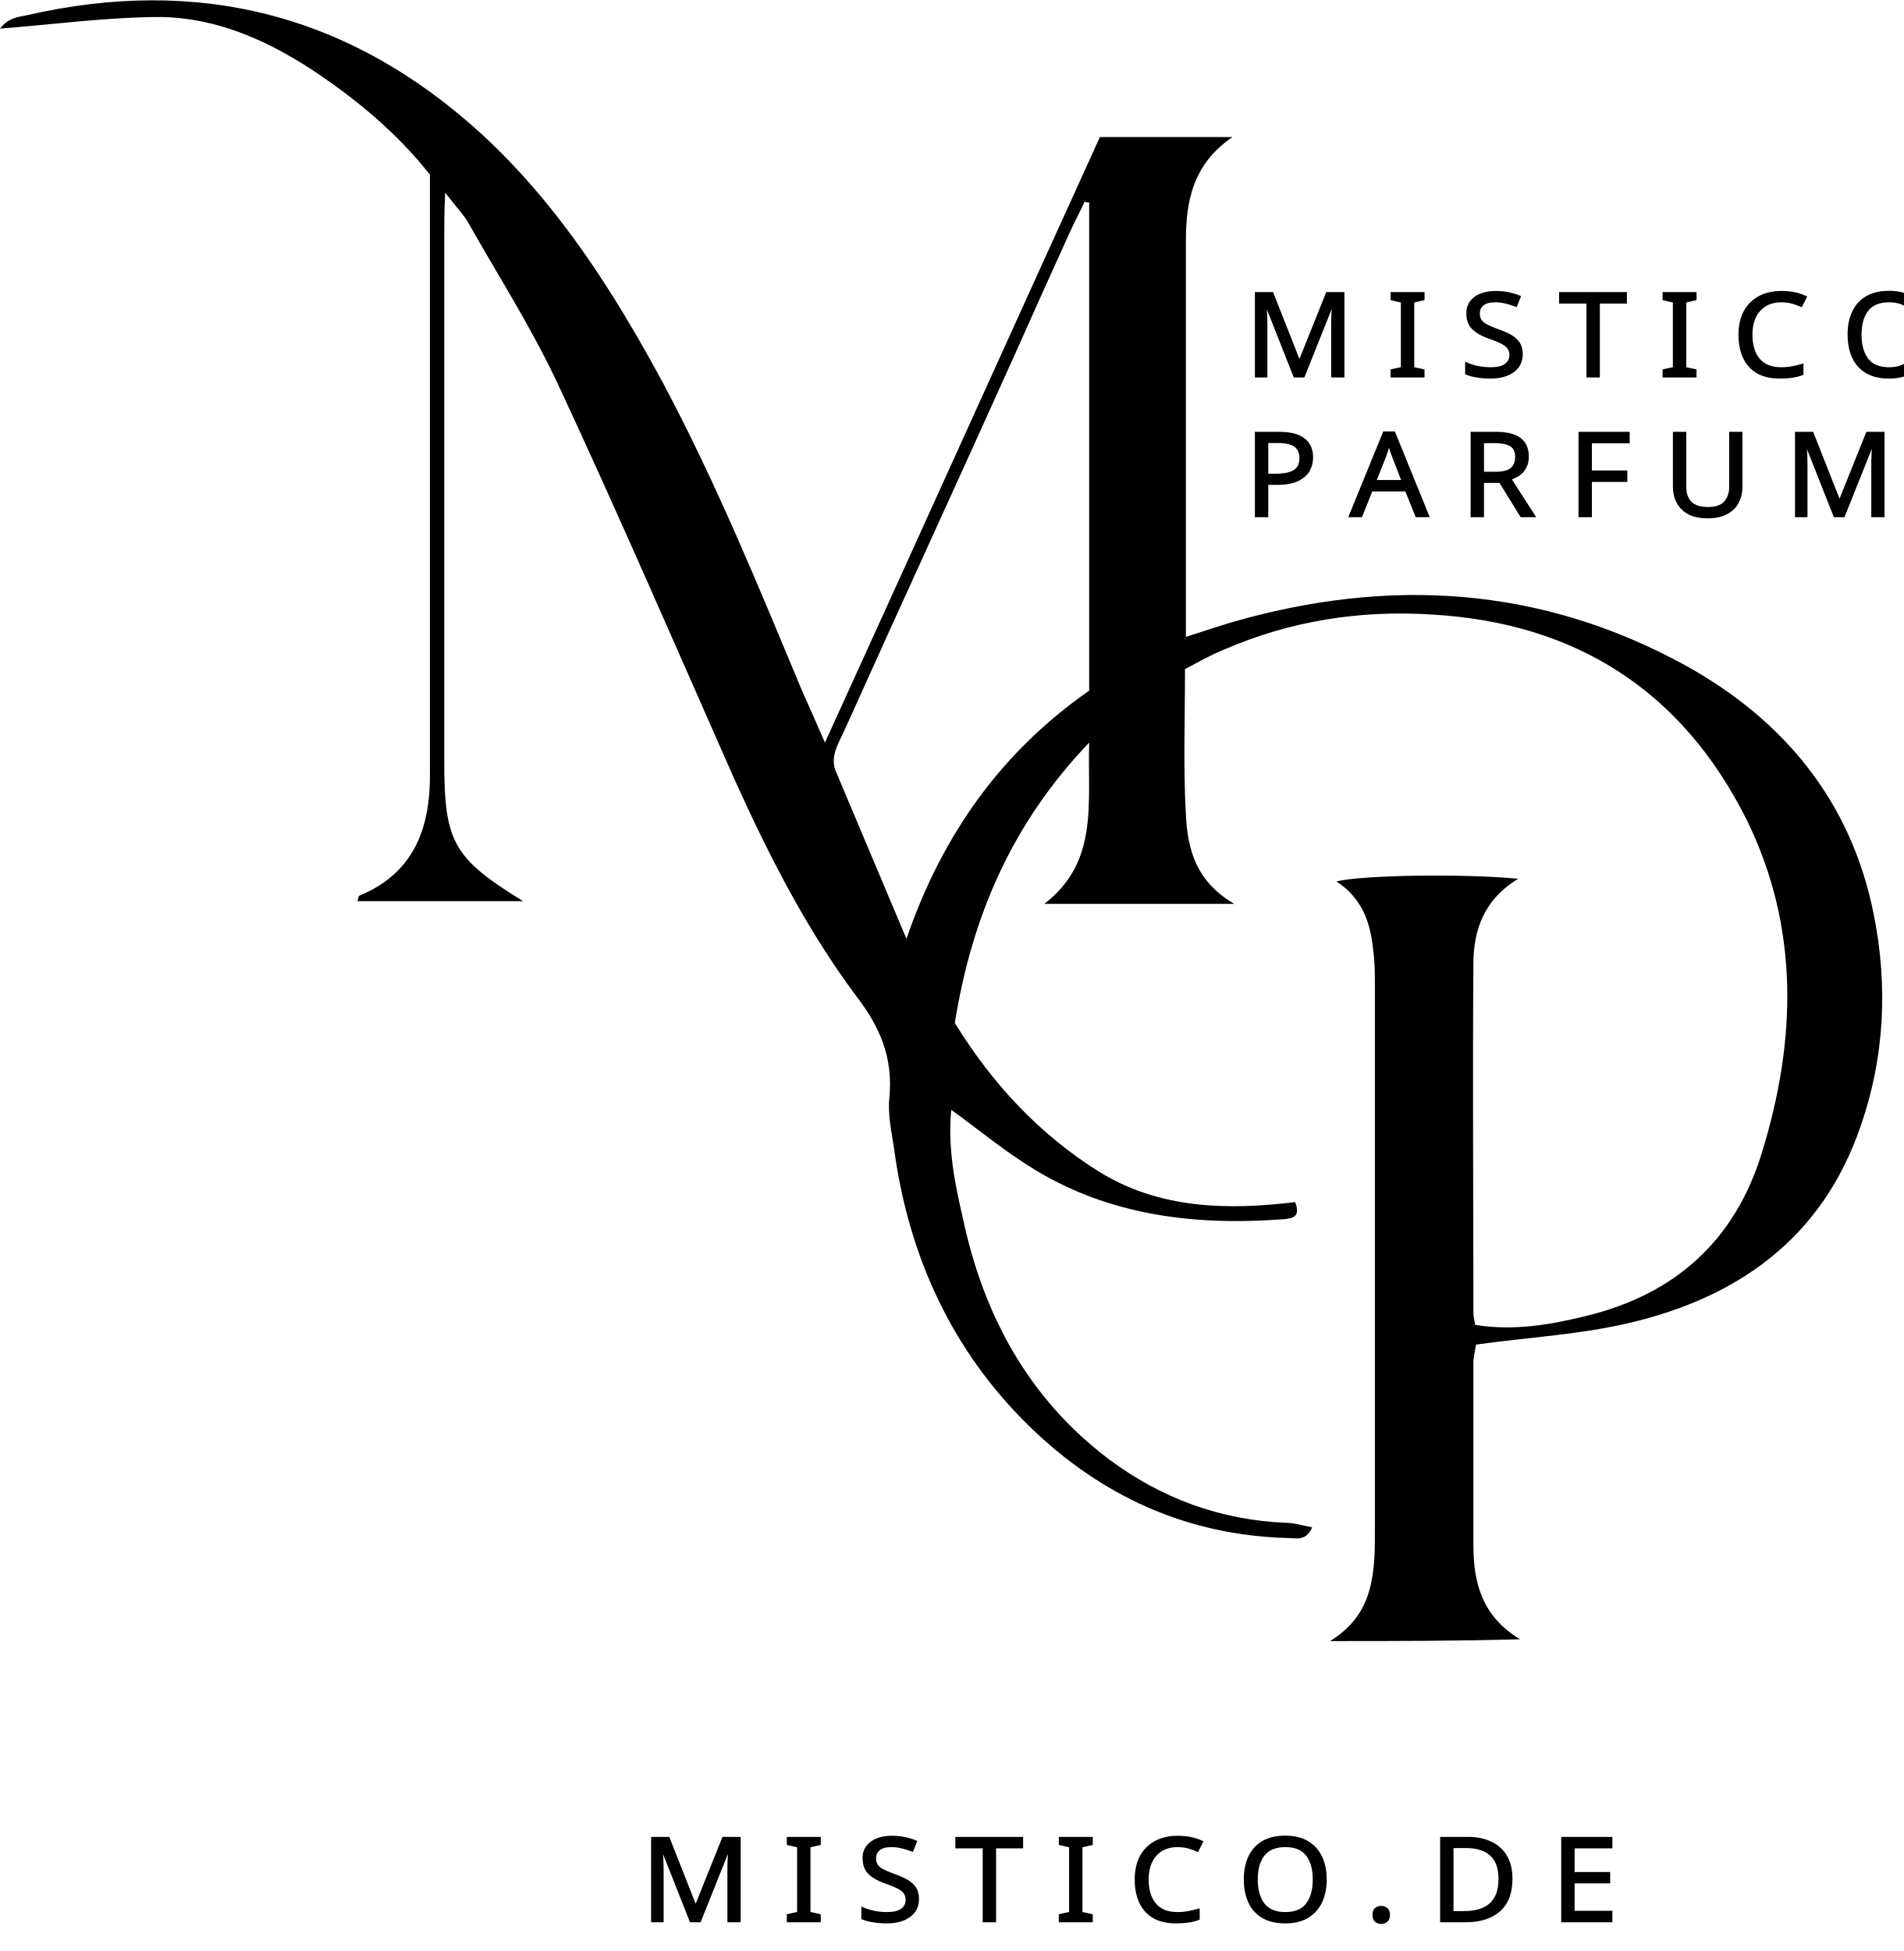
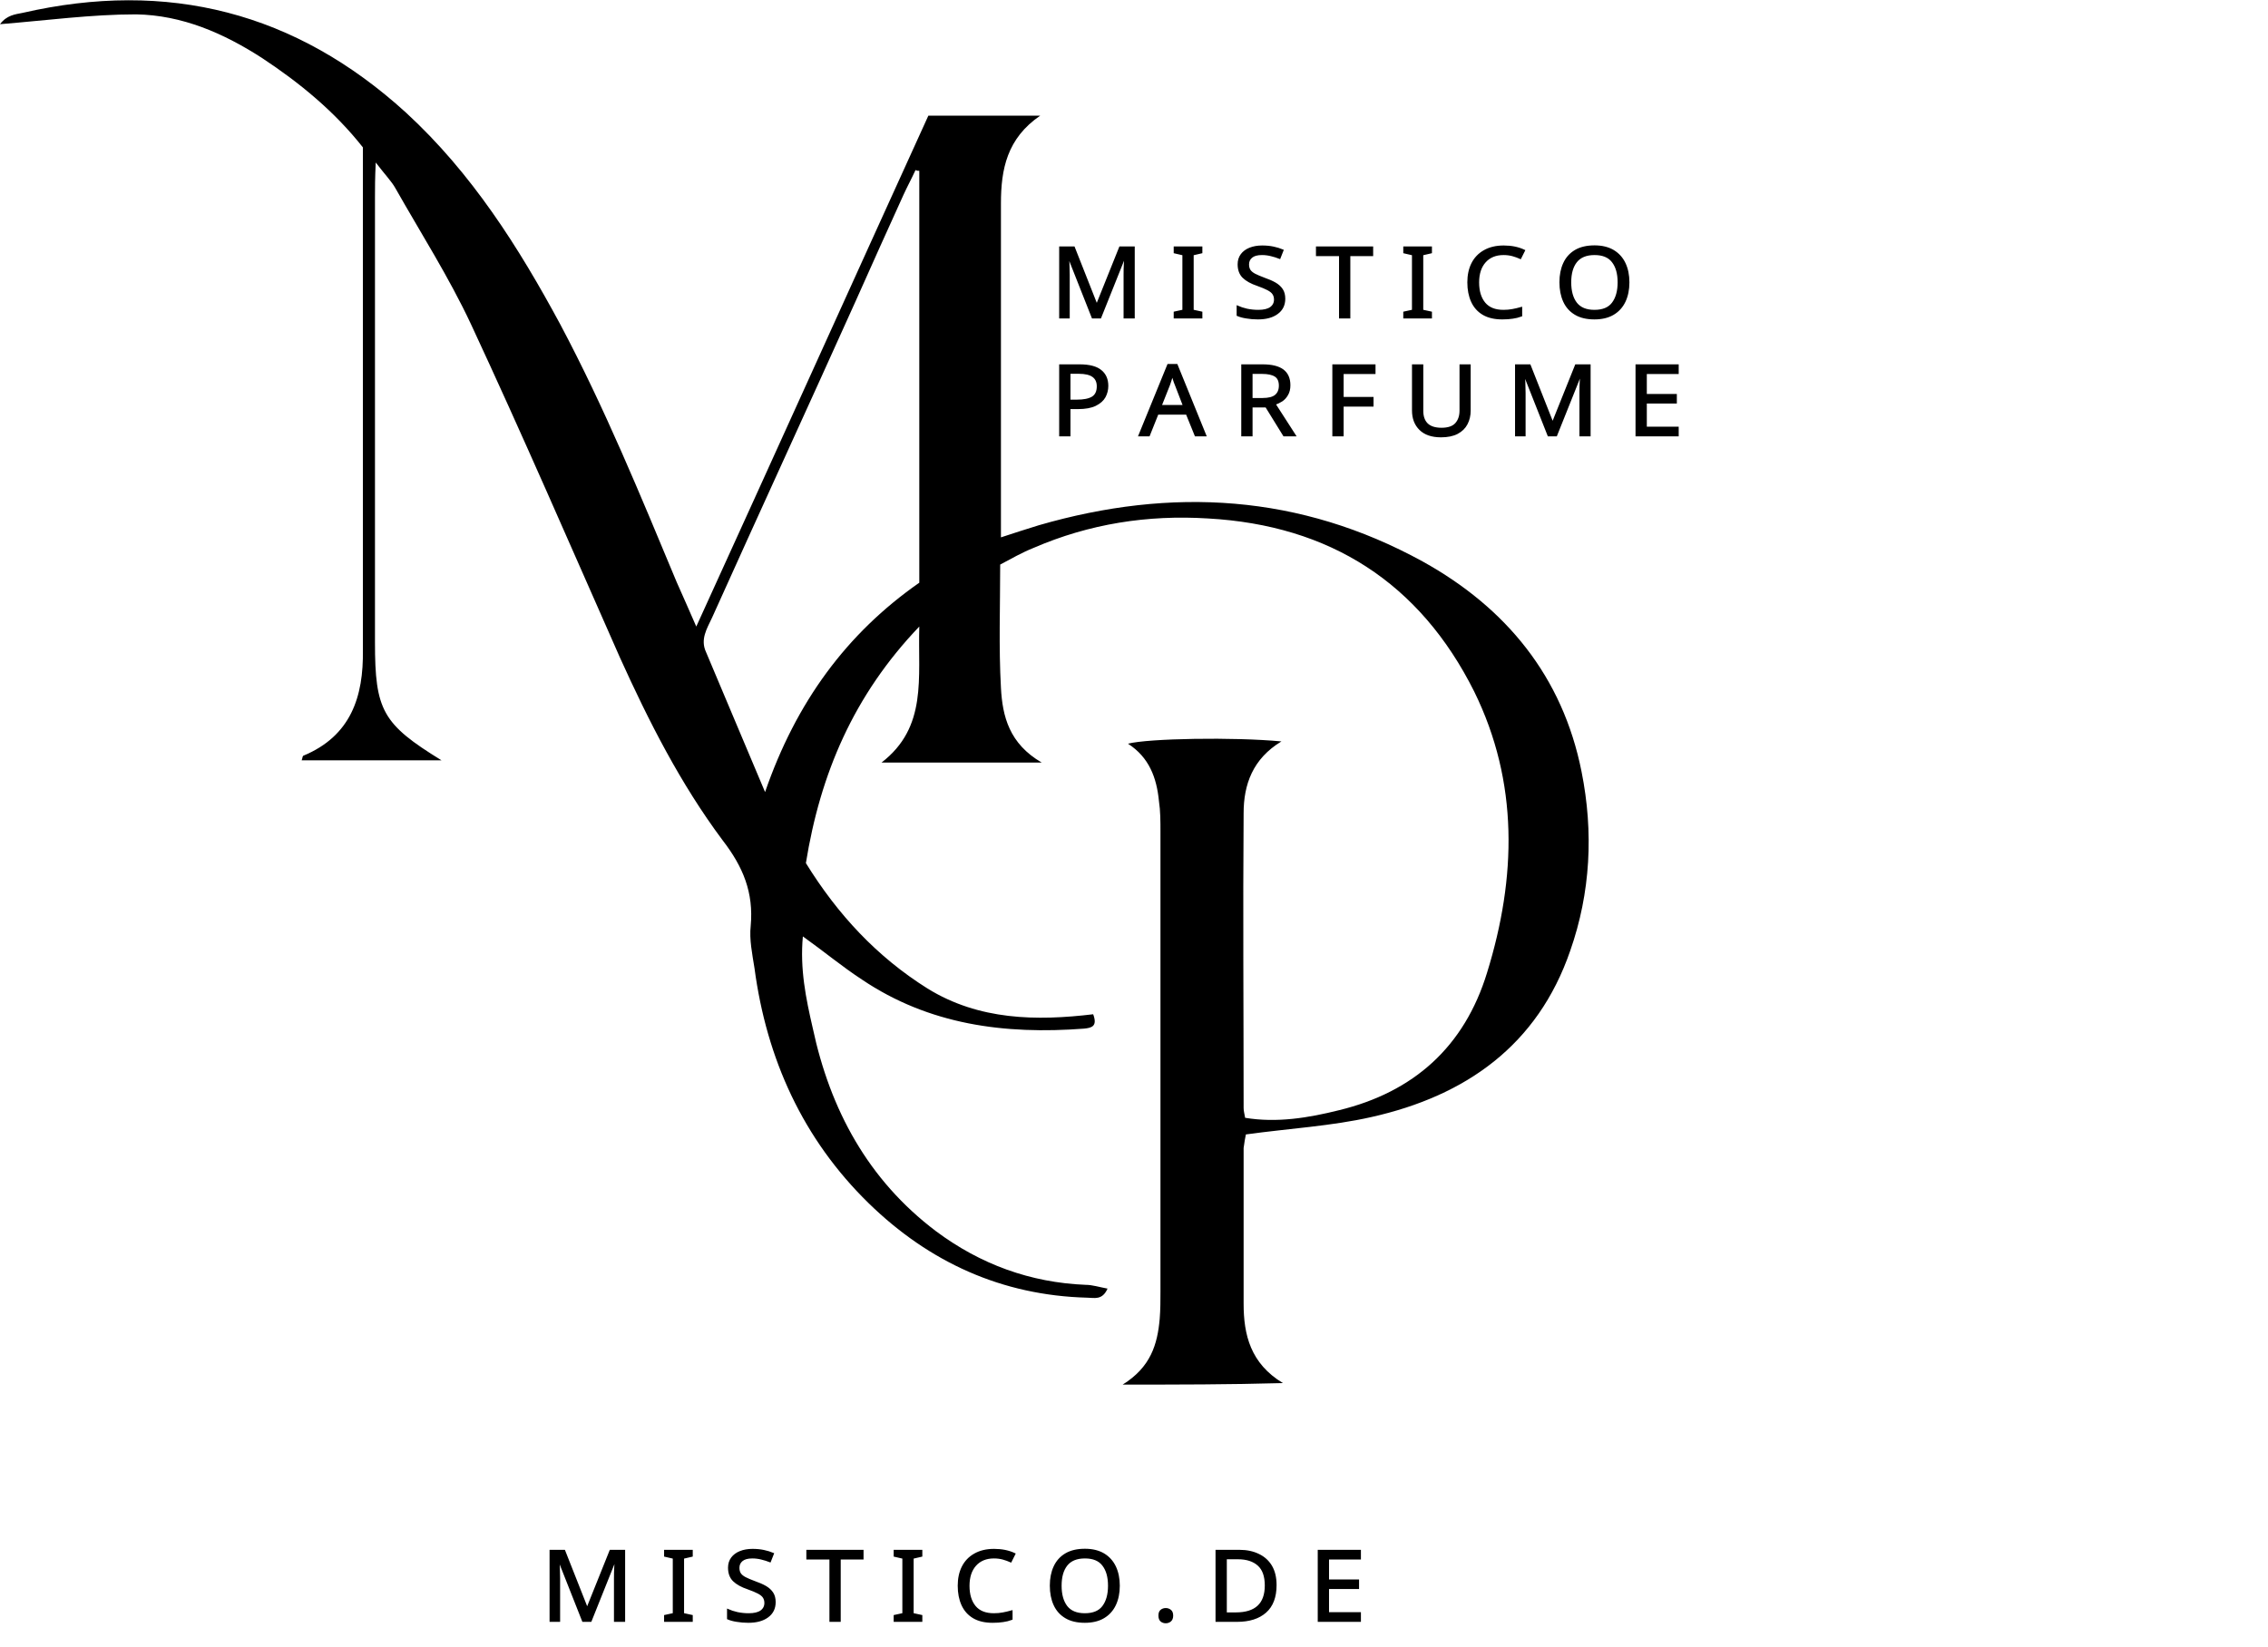
- <svg xmlns="http://www.w3.org/2000/svg" version="1.1" baseProfile="basic" id="Layer_1" x="0px" y="0px" viewBox="0 0 212.5 217.8" xml:space="preserve">
+ <svg xmlns="http://www.w3.org/2000/svg" version="1.1" baseProfile="basic" id="Layer_1" x="0px" y="0px" viewBox="0 0 300 217.8" xml:space="preserve" overflow="visible">
  <style type="text/css">
	.st0{stroke:#000000;stroke-width:0.25;}
	.st1{font-family:'MyriadPro-Regular';}
	.st2{font-size:13px;}
</style>
  <path d="M148.5,183.2c3.7-2.3,4.6-5.3,4.9-8.7c0.1-1.2,0.1-2.5,0.1-3.7c0-20.2,0-40.5,0-60.7c0-1.4,0-2.8-0.2-4.1  c-0.3-3.1-1.3-5.8-4.1-7.6c2.7-0.7,14-0.9,20.3-0.3c-3.8,2.3-5,5.7-5,9.5c-0.1,13,0,26,0,39c0,0.4,0.1,0.7,0.2,1.3  c4.2,0.7,8.4,0,12.4-1c9.9-2.4,16.6-8.4,19.6-18.2c3.9-12.6,4.2-25.2-1.7-37.2c-7.2-14.4-19.1-22-35.2-22.9  c-8-0.5-15.7,0.7-23.1,3.9c-1.5,0.6-2.9,1.4-4.4,2.2c0,5.6-0.2,10.9,0.1,16.3c0.2,3.8,1.1,7.4,5.4,9.9c-7.5,0-14.2,0-21.2,0  c6.1-4.7,4.8-11.2,5-18c-8.7,9.1-13.1,19.5-15,31.3c4.2,6.8,9.4,12.4,16.1,16.6c6.8,4.2,14.4,4.3,21.9,3.4c0.6,1.6-0.2,1.8-1.2,1.9  c-10.5,0.8-20.5-0.5-29.4-6.5c-2.6-1.7-5-3.7-7.8-5.7c-0.4,4.3,0.4,8.2,1.3,12.1c2.3,10.8,7.3,20.1,16.3,26.9  c5.9,4.4,12.5,6.8,19.8,7.1c0.9,0,1.8,0.3,2.9,0.5c-0.7,1.6-1.8,1.2-2.7,1.2c-11.3-0.3-20.9-4.7-28.9-12.5  c-8.7-8.5-13.5-19.1-15.1-31.1c-0.3-1.9-0.7-3.8-0.5-5.6c0.4-4.4-1-7.8-3.7-11.3C90,103.7,85.8,95.4,82,87  c-6.5-14.7-12.9-29.5-19.7-44.1c-2.9-6.2-6.6-12-10-18c-0.5-0.9-1.3-1.7-2.6-3.4c-0.1,2.1-0.1,3.4-0.1,4.6c0,19.6,0,39.2,0,58.9  c0,9,1,10.8,8.8,15.6c-6.3,0-12.4,0-18.5,0c0.1-0.2,0.1-0.5,0.2-0.6c6.3-2.6,8-7.8,7.9-14c0-19.7,0-39.5,0-59.2c0-2.4,0-4.7,0-7.3  c-3.7-4.7-8.3-8.5-13.3-11.8C29.6,4.4,24.1,2,18,1.9C12.1,1.9,6.2,2.7,0,3.2C0.9,2,2,1.9,3,1.7c19.2-4.4,36.1-0.1,50.7,13.2  c8.7,8,14.9,17.8,20.4,28C80,54,84.7,65.5,89.5,77c0.8,1.8,1.6,3.6,2.6,5.9c10.4-22.8,20.5-45.2,30.7-67.6c4.9,0,9.6,0,14.8,0  c-4.4,3-5.2,7.1-5.2,11.6c0,13.9,0,27.7,0,41.6c0,0.7,0,1.5,0,2.6c1.8-0.6,3.4-1.1,5-1.6c17.6-5.1,34.6-4.1,50.8,4.8  c11,6.1,18.5,15.2,21,27.8c1.6,8,1.2,16-1.5,23.7c-4.3,12.5-13.8,19.2-26.3,22c-5.3,1.2-10.8,1.5-16.6,2.3c-0.1,0.4-0.2,1.1-0.3,1.8  c0,6.9,0,13.7,0,20.6c0,4.1,0.9,7.9,5.2,10.5C162.5,183.2,155.9,183.2,148.5,183.2z M121.6,22.6c-0.2,0-0.3,0-0.5-0.1  c-0.5,1.1-1.1,2.2-1.6,3.3c-2.1,4.6-4.2,9.3-6.3,14c-6.3,14-12.7,27.9-19,41.9c-0.7,1.5-1.6,2.9-0.8,4.6c2.5,5.9,5,11.9,7.8,18.5  c4.1-11.9,10.8-21,20.4-27.7C121.6,58.8,121.6,40.7,121.6,22.6z" />
  <text transform="matrix(1.0504 0 0 1 138.905 42.0122)">
    <tspan x="0" y="0" class="st0 st1 st2">M I S T I C O </tspan>
    <tspan x="0" y="15.6" class="st0 st1 st2">P A R F U M E</tspan>
  </text>
  <text transform="matrix(1.0504 0 0 1 71.4961 214.468)" class="st0 st1 st2">M I S T I C O . D E</text>
</svg>
